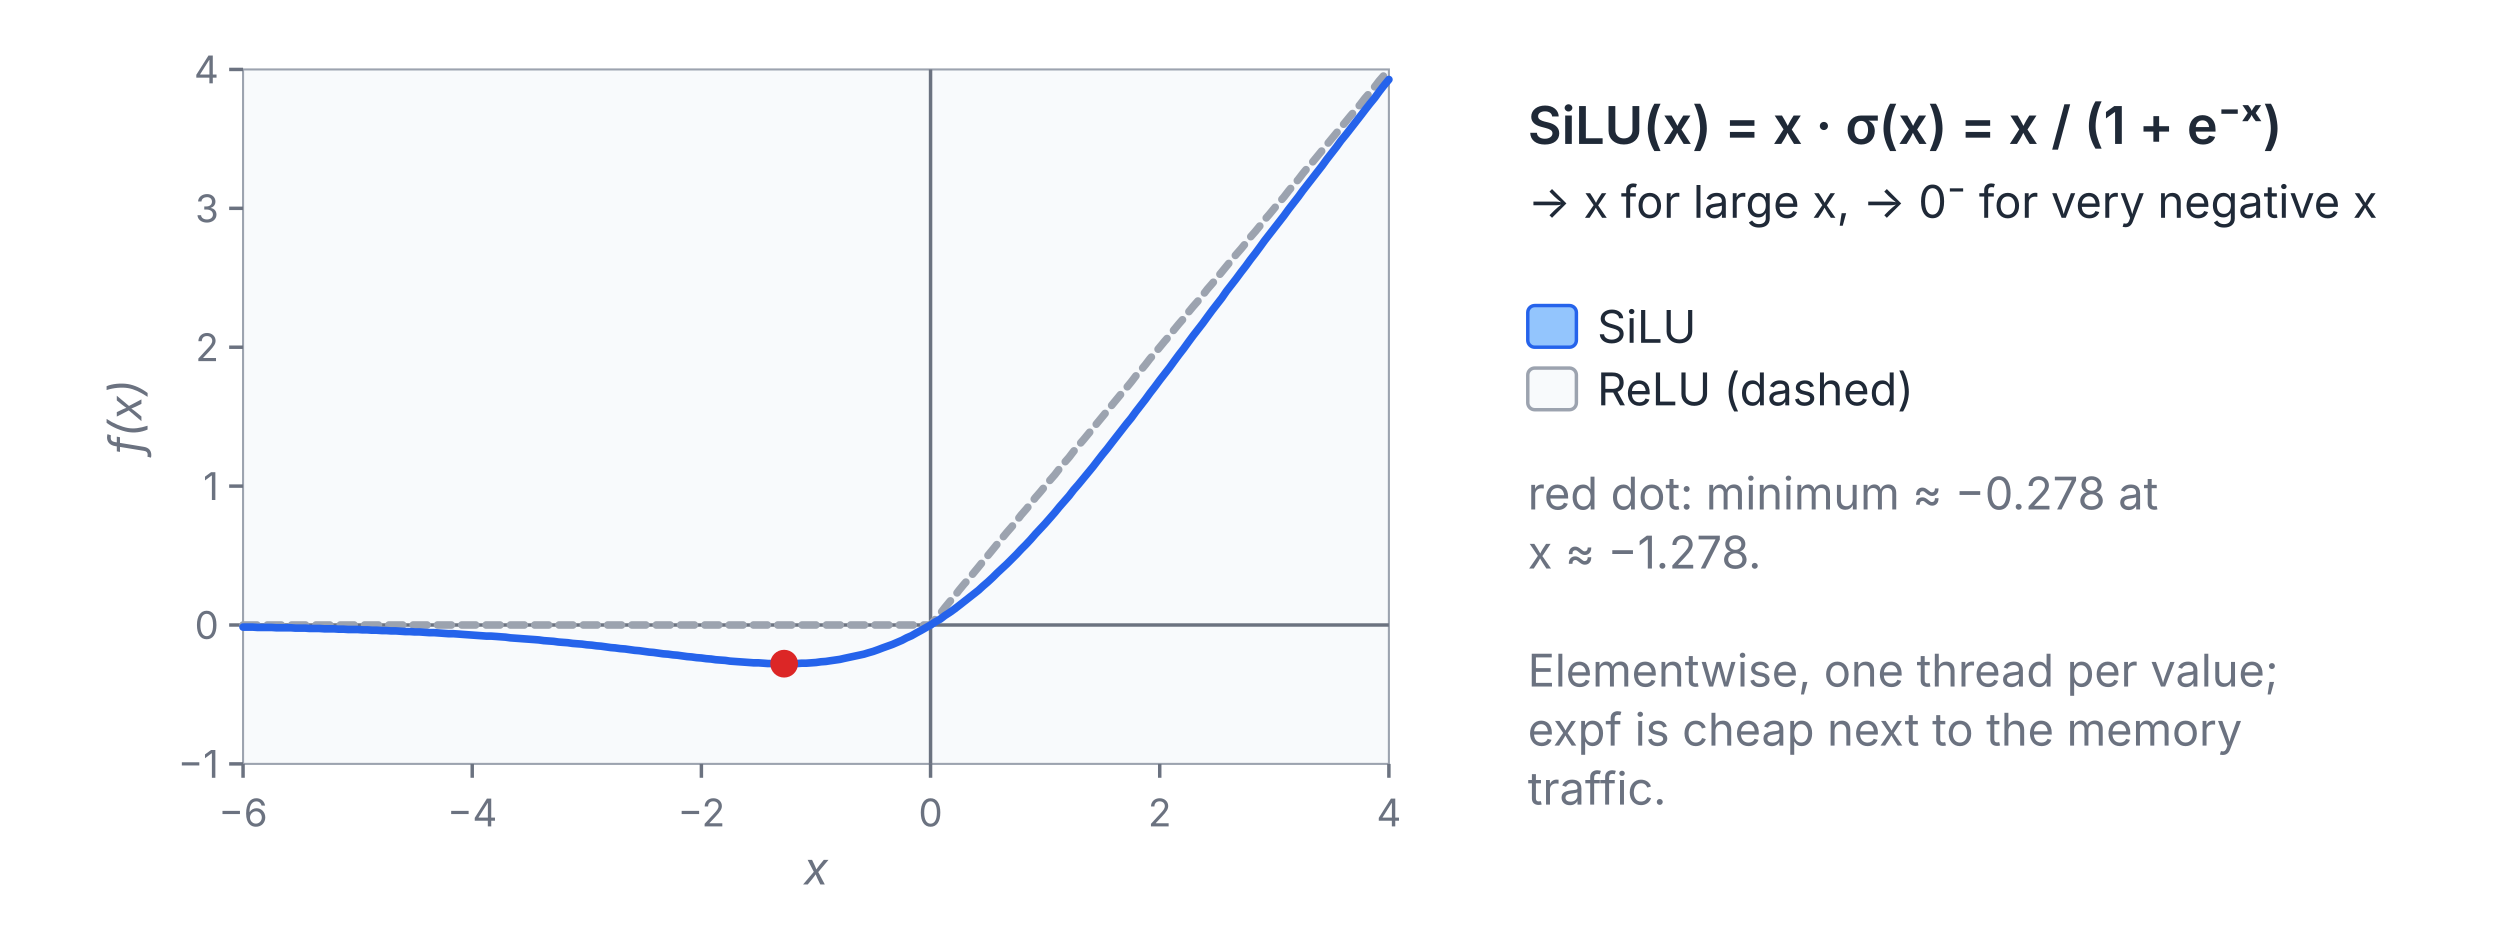
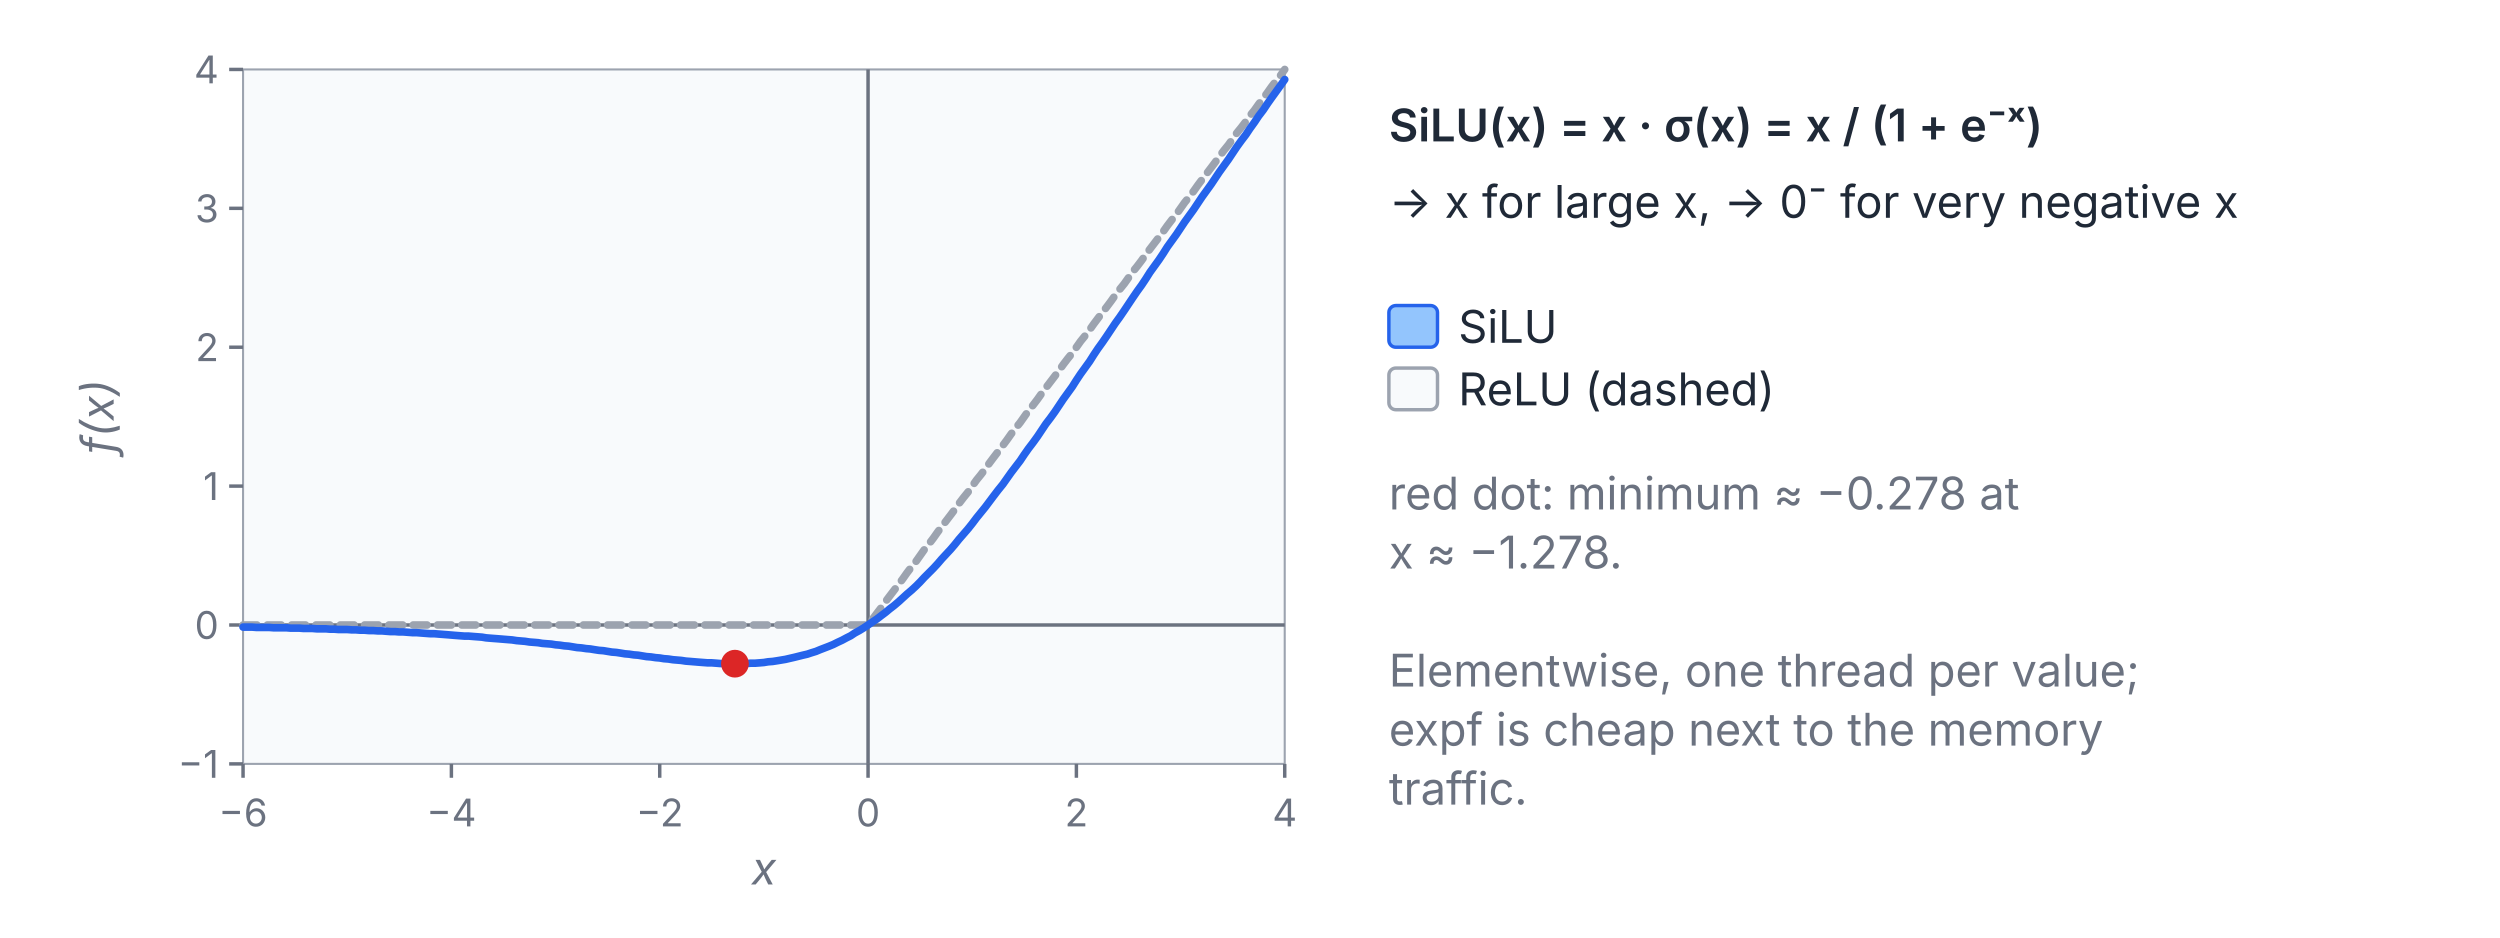
<svg xmlns="http://www.w3.org/2000/svg" viewBox="0 0 720 270" width="720" height="270" class="fig-svg" role="img">
  <style>.fig-paper{fill:var(--fig-paper,#ffffff)}.fig-panel{fill:var(--fig-panel,#f8fafc)}.fig-none{fill:none}.s-ink{stroke:var(--fig-ink,#1f2937)}.t-ink{fill:var(--fig-ink,#1f2937)}.f-ink{fill:var(--fig-ink-soft,#f3f4f6)}.f-ink2{fill:var(--fig-ink-mid,#e5e7eb)}.k-ink{fill:var(--fig-ink,#1f2937)}.s-muted{stroke:var(--fig-muted,#6b7280)}.t-muted{fill:var(--fig-muted,#6b7280)}.f-muted{fill:var(--fig-muted-soft,#f9fafb)}.f-muted2{fill:var(--fig-muted-mid,#e5e7eb)}.k-muted{fill:var(--fig-muted,#6b7280)}.s-line{stroke:var(--fig-line,#9ca3af)}.t-line{fill:var(--fig-line,#9ca3af)}.f-line{fill:var(--fig-line-soft,#f3f4f6)}.f-line2{fill:var(--fig-line-mid,#d1d5db)}.k-line{fill:var(--fig-line,#9ca3af)}.s-a{stroke:var(--fig-a,#2563eb)}.t-a{fill:var(--fig-a,#2563eb)}.f-a{fill:var(--fig-a-soft,#dbeafe)}.f-a2{fill:var(--fig-a-mid,#93c5fd)}.k-a{fill:var(--fig-a,#2563eb)}.s-b{stroke:var(--fig-b,#c2410c)}.t-b{fill:var(--fig-b,#c2410c)}.f-b{fill:var(--fig-b-soft,#ffedd5)}.f-b2{fill:var(--fig-b-mid,#fdba74)}.k-b{fill:var(--fig-b,#c2410c)}.s-c{stroke:var(--fig-c,#15803d)}.t-c{fill:var(--fig-c,#15803d)}.f-c{fill:var(--fig-c-soft,#dcfce7)}.f-c2{fill:var(--fig-c-mid,#86efac)}.k-c{fill:var(--fig-c,#15803d)}.s-d{stroke:var(--fig-d,#7c3aed)}.t-d{fill:var(--fig-d,#7c3aed)}.f-d{fill:var(--fig-d-soft,#ede9fe)}.f-d2{fill:var(--fig-d-mid,#c4b5fd)}.k-d{fill:var(--fig-d,#7c3aed)}.s-hl{stroke:var(--fig-hl,#dc2626)}.t-hl{fill:var(--fig-hl,#dc2626)}.f-hl{fill:var(--fig-hl-soft,#fee2e2)}.f-hl2{fill:var(--fig-hl-mid,#fca5a5)}.k-hl{fill:var(--fig-hl,#dc2626)}.fig-txt{font-family:Inter,system-ui,-apple-system,'Segoe UI',sans-serif;font-size:15px}.fig-mono{font-family:'Ubuntu Mono',ui-monospace,Menlo,monospace;font-size:15px}.fig-small{font-size:13px}.fig-tiny{font-size:11px}.fig-big{font-size:17px}.fig-plate{fill:var(--fig-paper,#ffffff);fill-opacity:.92}.fig-bold{font-weight:600}.fig-it{font-style:italic}</style>
  <defs>
    <marker id="leetgpu-052-silu-ah-ink" viewBox="0 0 10 10" refX="9" refY="5" markerWidth="7" markerHeight="7" orient="auto-start-reverse">
      <path d="M0,0 L10,5 L0,10 z" class="k-ink" />
    </marker>
    <marker id="leetgpu-052-silu-ah-muted" viewBox="0 0 10 10" refX="9" refY="5" markerWidth="7" markerHeight="7" orient="auto-start-reverse">
      <path d="M0,0 L10,5 L0,10 z" class="k-muted" />
    </marker>
    <marker id="leetgpu-052-silu-ah-a" viewBox="0 0 10 10" refX="9" refY="5" markerWidth="7" markerHeight="7" orient="auto-start-reverse">
      <path d="M0,0 L10,5 L0,10 z" class="k-a" />
    </marker>
    <marker id="leetgpu-052-silu-ah-b" viewBox="0 0 10 10" refX="9" refY="5" markerWidth="7" markerHeight="7" orient="auto-start-reverse">
      <path d="M0,0 L10,5 L0,10 z" class="k-b" />
    </marker>
    <marker id="leetgpu-052-silu-ah-c" viewBox="0 0 10 10" refX="9" refY="5" markerWidth="7" markerHeight="7" orient="auto-start-reverse">
      <path d="M0,0 L10,5 L0,10 z" class="k-c" />
    </marker>
    <marker id="leetgpu-052-silu-ah-d" viewBox="0 0 10 10" refX="9" refY="5" markerWidth="7" markerHeight="7" orient="auto-start-reverse">
      <path d="M0,0 L10,5 L0,10 z" class="k-d" />
    </marker>
    <marker id="leetgpu-052-silu-ah-hl" viewBox="0 0 10 10" refX="9" refY="5" markerWidth="7" markerHeight="7" orient="auto-start-reverse">
      <path d="M0,0 L10,5 L0,10 z" class="k-hl" />
    </marker>
  </defs>
  <rect x="0" y="0" width="720" height="270" class="fig-paper" />
-   <rect x="70" y="20" width="330" height="200" rx="0" class="fig-panel s-line" stroke-width="0.6" />
-   <line x1="70" y1="180" x2="400" y2="180" class="s-muted" stroke-width="1" />
-   <line x1="268" y1="20" x2="268" y2="220" class="s-muted" stroke-width="1" />
+   <rect x="70" y="20" width="300" height="200" rx="0" class="fig-panel s-line" stroke-width="0.6" />
+   <line x1="70" y1="180" x2="370" y2="180" class="s-muted" stroke-width="1" />
+   <line x1="250" y1="20" x2="250" y2="220" class="s-muted" stroke-width="1" />
  <line x1="70" y1="220" x2="70" y2="224" class="s-muted" stroke-width="1" />
  <text x="70" y="234" text-anchor="middle" dominant-baseline="central" class="fig-txt t-muted fig-tiny">−6</text>
-   <line x1="136" y1="220" x2="136" y2="224" class="s-muted" stroke-width="1" />
-   <text x="136" y="234" text-anchor="middle" dominant-baseline="central" class="fig-txt t-muted fig-tiny">−4</text>
-   <line x1="202" y1="220" x2="202" y2="224" class="s-muted" stroke-width="1" />
-   <text x="202" y="234" text-anchor="middle" dominant-baseline="central" class="fig-txt t-muted fig-tiny">−2</text>
-   <line x1="268" y1="220" x2="268" y2="224" class="s-muted" stroke-width="1" />
-   <text x="268" y="234" text-anchor="middle" dominant-baseline="central" class="fig-txt t-muted fig-tiny">0</text>
-   <line x1="334" y1="220" x2="334" y2="224" class="s-muted" stroke-width="1" />
-   <text x="334" y="234" text-anchor="middle" dominant-baseline="central" class="fig-txt t-muted fig-tiny">2</text>
-   <line x1="400" y1="220" x2="400" y2="224" class="s-muted" stroke-width="1" />
-   <text x="400" y="234" text-anchor="middle" dominant-baseline="central" class="fig-txt t-muted fig-tiny">4</text>
+   <line x1="130" y1="220" x2="130" y2="224" class="s-muted" stroke-width="1" />
+   <text x="130" y="234" text-anchor="middle" dominant-baseline="central" class="fig-txt t-muted fig-tiny">−4</text>
+   <line x1="190" y1="220" x2="190" y2="224" class="s-muted" stroke-width="1" />
+   <text x="190" y="234" text-anchor="middle" dominant-baseline="central" class="fig-txt t-muted fig-tiny">−2</text>
+   <line x1="250" y1="220" x2="250" y2="224" class="s-muted" stroke-width="1" />
+   <text x="250" y="234" text-anchor="middle" dominant-baseline="central" class="fig-txt t-muted fig-tiny">0</text>
+   <line x1="310" y1="220" x2="310" y2="224" class="s-muted" stroke-width="1" />
+   <text x="310" y="234" text-anchor="middle" dominant-baseline="central" class="fig-txt t-muted fig-tiny">2</text>
+   <line x1="370" y1="220" x2="370" y2="224" class="s-muted" stroke-width="1" />
+   <text x="370" y="234" text-anchor="middle" dominant-baseline="central" class="fig-txt t-muted fig-tiny">4</text>
  <line x1="66" y1="220" x2="70" y2="220" class="s-muted" stroke-width="1" />
  <text x="63" y="220" text-anchor="end" dominant-baseline="central" class="fig-txt t-muted fig-tiny">−1</text>
  <line x1="66" y1="180" x2="70" y2="180" class="s-muted" stroke-width="1" />
  <text x="63" y="180" text-anchor="end" dominant-baseline="central" class="fig-txt t-muted fig-tiny">0</text>
  <line x1="66" y1="140" x2="70" y2="140" class="s-muted" stroke-width="1" />
  <text x="63" y="140" text-anchor="end" dominant-baseline="central" class="fig-txt t-muted fig-tiny">1</text>
  <line x1="66" y1="100" x2="70" y2="100" class="s-muted" stroke-width="1" />
  <text x="63" y="100" text-anchor="end" dominant-baseline="central" class="fig-txt t-muted fig-tiny">2</text>
  <line x1="66" y1="60" x2="70" y2="60" class="s-muted" stroke-width="1" />
  <text x="63" y="60" text-anchor="end" dominant-baseline="central" class="fig-txt t-muted fig-tiny">3</text>
  <line x1="66" y1="20" x2="70" y2="20" class="s-muted" stroke-width="1" />
  <text x="63" y="20" text-anchor="end" dominant-baseline="central" class="fig-txt t-muted fig-tiny">4</text>
-   <text x="235" y="250" text-anchor="middle" dominant-baseline="central" class="fig-txt t-muted fig-small fig-it">x</text>
-   <text x="36" y="120" text-anchor="middle" dominant-baseline="central" class="fig-txt t-muted fig-small fig-it" transform="rotate(-90 36 120)">f(x)</text>
-   <path d="M70.0,180.0 L71.4,180.0 L72.7,180.0 L74.1,180.0 L75.5,180.0 L76.9,180.0 L78.2,180.0 L79.6,180.0 L81.0,180.0 L82.4,180.0 L83.8,180.0 L85.1,180.0 L86.5,180.0 L87.9,180.0 L89.2,180.0 L90.6,180.0 L92.0,180.0 L93.4,180.0 L94.8,180.0 L96.1,180.0 L97.5,180.0 L98.9,180.0 L100.3,180.0 L101.6,180.0 L103.0,180.0 L104.4,180.0 L105.8,180.0 L107.1,180.0 L108.5,180.0 L109.9,180.0 L111.2,180.0 L112.6,180.0 L114.0,180.0 L115.4,180.0 L116.8,180.0 L118.1,180.0 L119.5,180.0 L120.9,180.0 L122.2,180.0 L123.6,180.0 L125.0,180.0 L126.4,180.0 L127.8,180.0 L129.1,180.0 L130.5,180.0 L131.9,180.0 L133.2,180.0 L134.6,180.0 L136.0,180.0 L137.4,180.0 L138.8,180.0 L140.1,180.0 L141.5,180.0 L142.9,180.0 L144.2,180.0 L145.6,180.0 L147.0,180.0 L148.4,180.0 L149.8,180.0 L151.1,180.0 L152.5,180.0 L153.9,180.0 L155.2,180.0 L156.6,180.0 L158.0,180.0 L159.4,180.0 L160.8,180.0 L162.1,180.0 L163.5,180.0 L164.9,180.0 L166.2,180.0 L167.6,180.0 L169.0,180.0 L170.4,180.0 L171.8,180.0 L173.1,180.0 L174.5,180.0 L175.9,180.0 L177.2,180.0 L178.6,180.0 L180.0,180.0 L181.4,180.0 L182.8,180.0 L184.1,180.0 L185.5,180.0 L186.9,180.0 L188.2,180.0 L189.6,180.0 L191.0,180.0 L192.4,180.0 L193.8,180.0 L195.1,180.0 L196.5,180.0 L197.9,180.0 L199.2,180.0 L200.6,180.0 L202.0,180.0 L203.4,180.0 L204.8,180.0 L206.1,180.0 L207.5,180.0 L208.9,180.0 L210.2,180.0 L211.6,180.0 L213.0,180.0 L214.4,180.0 L215.8,180.0 L217.1,180.0 L218.5,180.0 L219.9,180.0 L221.2,180.0 L222.6,180.0 L224.0,180.0 L225.4,180.0 L226.8,180.0 L228.1,180.0 L229.5,180.0 L230.9,180.0 L232.2,180.0 L233.6,180.0 L235.0,180.0 L236.4,180.0 L237.8,180.0 L239.1,180.0 L240.5,180.0 L241.9,180.0 L243.2,180.0 L244.6,180.0 L246.0,180.0 L247.4,180.0 L248.8,180.0 L250.1,180.0 L251.5,180.0 L252.9,180.0 L254.2,180.0 L255.6,180.0 L257.0,180.0 L258.4,180.0 L259.8,180.0 L261.1,180.0 L262.5,180.0 L263.9,180.0 L265.2,180.0 L266.6,180.0 L268.0,180.0 L269.4,178.3 L270.8,176.7 L272.1,175.0 L273.5,173.3 L274.9,171.7 L276.2,170.0 L277.6,168.3 L279.0,166.7 L280.4,165.0 L281.8,163.3 L283.1,161.7 L284.5,160.0 L285.9,158.3 L287.2,156.7 L288.6,155.0 L290.0,153.3 L291.4,151.7 L292.8,150.0 L294.1,148.3 L295.5,146.7 L296.9,145.0 L298.2,143.3 L299.6,141.7 L301.0,140.0 L302.4,138.3 L303.8,136.7 L305.1,135.0 L306.5,133.3 L307.9,131.7 L309.2,130.0 L310.6,128.3 L312.0,126.7 L313.4,125.0 L314.8,123.3 L316.1,121.7 L317.5,120.0 L318.9,118.3 L320.2,116.7 L321.6,115.0 L323.0,113.3 L324.4,111.7 L325.8,110.0 L327.1,108.3 L328.5,106.7 L329.9,105.0 L331.2,103.3 L332.6,101.7 L334.0,100.0 L335.4,98.3 L336.8,96.7 L338.1,95.0 L339.5,93.3 L340.9,91.7 L342.2,90.0 L343.6,88.3 L345.0,86.7 L346.4,85.0 L347.7,83.3 L349.1,81.7 L350.5,80.0 L351.9,78.3 L353.2,76.7 L354.6,75.0 L356.0,73.3 L357.4,71.7 L358.8,70.0 L360.1,68.3 L361.5,66.7 L362.9,65.0 L364.2,63.3 L365.6,61.7 L367.0,60.0 L368.4,58.3 L369.8,56.7 L371.1,55.0 L372.5,53.3 L373.9,51.7 L375.2,50.0 L376.6,48.3 L378.0,46.7 L379.4,45.0 L380.8,43.3 L382.1,41.7 L383.5,40.0 L384.9,38.3 L386.2,36.7 L387.6,35.0 L389.0,33.3 L390.4,31.7 L391.8,30.0 L393.1,28.3 L394.5,26.7 L395.9,25.0 L397.2,23.3 L398.6,21.7 L400.0,20.0" class="fig-none s-line" stroke-width="2.2" stroke-linejoin="round" stroke-linecap="round" stroke-dasharray="4 3" />
-   <path d="M70.0,180.6 L71.4,180.6 L72.7,180.6 L74.1,180.7 L75.5,180.7 L76.9,180.7 L78.2,180.7 L79.6,180.8 L81.0,180.8 L82.4,180.8 L83.8,180.8 L85.1,180.9 L86.5,180.9 L87.9,180.9 L89.2,181.0 L90.6,181.0 L92.0,181.0 L93.4,181.1 L94.8,181.1 L96.1,181.1 L97.5,181.2 L98.9,181.2 L100.3,181.3 L101.6,181.3 L103.0,181.3 L104.4,181.4 L105.8,181.4 L107.1,181.5 L108.5,181.5 L109.9,181.6 L111.2,181.6 L112.6,181.7 L114.0,181.7 L115.4,181.8 L116.8,181.9 L118.1,181.9 L119.5,182.0 L120.9,182.0 L122.2,182.1 L123.6,182.2 L125.0,182.2 L126.4,182.3 L127.8,182.4 L129.1,182.5 L130.5,182.5 L131.9,182.6 L133.2,182.7 L134.6,182.8 L136.0,182.9 L137.4,183.0 L138.8,183.1 L140.1,183.2 L141.5,183.2 L142.9,183.3 L144.2,183.4 L145.6,183.5 L147.0,183.7 L148.4,183.8 L149.8,183.9 L151.1,184.0 L152.5,184.1 L153.9,184.2 L155.2,184.3 L156.6,184.5 L158.0,184.6 L159.4,184.7 L160.8,184.9 L162.1,185.0 L163.5,185.1 L164.9,185.3 L166.2,185.4 L167.6,185.5 L169.0,185.7 L170.4,185.8 L171.8,186.0 L173.1,186.1 L174.5,186.3 L175.9,186.5 L177.2,186.6 L178.6,186.8 L180.0,186.9 L181.4,187.1 L182.8,187.3 L184.1,187.4 L185.5,187.6 L186.9,187.8 L188.2,187.9 L189.6,188.1 L191.0,188.3 L192.4,188.4 L193.8,188.6 L195.1,188.7 L196.5,188.9 L197.9,189.1 L199.2,189.2 L200.6,189.4 L202.0,189.5 L203.4,189.7 L204.8,189.8 L206.1,190.0 L207.5,190.1 L208.9,190.2 L210.2,190.4 L211.6,190.5 L213.0,190.6 L214.4,190.7 L215.8,190.8 L217.1,190.9 L218.5,190.9 L219.9,191.0 L221.2,191.1 L222.6,191.1 L224.0,191.1 L225.4,191.1 L226.8,191.1 L228.1,191.1 L229.5,191.1 L230.9,191.0 L232.2,191.0 L233.6,190.9 L235.0,190.8 L236.4,190.6 L237.8,190.5 L239.1,190.3 L240.5,190.1 L241.9,189.9 L243.2,189.6 L244.6,189.3 L246.0,189.0 L247.4,188.7 L248.8,188.4 L250.1,188.0 L251.5,187.6 L252.9,187.1 L254.2,186.6 L255.6,186.1 L257.0,185.6 L258.4,185.0 L259.8,184.4 L261.1,183.7 L262.5,183.1 L263.9,182.3 L265.2,181.6 L266.6,180.8 L268.0,180.0 L269.4,179.1 L270.8,178.3 L272.1,177.3 L273.5,176.4 L274.9,175.4 L276.2,174.4 L277.6,173.3 L279.0,172.2 L280.4,171.1 L281.8,170.0 L283.1,168.8 L284.5,167.6 L285.9,166.3 L287.2,165.0 L288.6,163.7 L290.0,162.4 L291.4,161.0 L292.8,159.6 L294.1,158.2 L295.5,156.8 L296.9,155.3 L298.2,153.8 L299.6,152.3 L301.0,150.8 L302.4,149.2 L303.8,147.6 L305.1,146.0 L306.5,144.4 L307.9,142.8 L309.2,141.1 L310.6,139.5 L312.0,137.8 L313.4,136.1 L314.8,134.4 L316.1,132.7 L317.5,130.9 L318.9,129.2 L320.2,127.5 L321.6,125.7 L323.0,123.9 L324.4,122.1 L325.8,120.4 L327.1,118.6 L328.5,116.8 L329.9,115.0 L331.2,113.2 L332.6,111.4 L334.0,109.5 L335.4,107.7 L336.8,105.9 L338.1,104.1 L339.5,102.2 L340.9,100.4 L342.2,98.6 L343.6,96.7 L345.0,94.9 L346.4,93.1 L347.7,91.3 L349.1,89.4 L350.5,87.6 L351.9,85.8 L353.2,83.9 L354.6,82.1 L356.0,80.3 L357.4,78.4 L358.8,76.6 L360.1,74.8 L361.5,73.0 L362.9,71.1 L364.2,69.3 L365.6,67.5 L367.0,65.7 L368.4,63.9 L369.8,62.1 L371.1,60.3 L372.5,58.5 L373.9,56.7 L375.2,54.9 L376.6,53.1 L378.0,51.3 L379.4,49.5 L380.8,47.7 L382.1,45.9 L383.5,44.1 L384.9,42.3 L386.2,40.5 L387.6,38.8 L389.0,37.0 L390.4,35.2 L391.8,33.4 L393.1,31.7 L394.5,29.9 L395.9,28.2 L397.2,26.4 L398.6,24.6 L400.0,22.9" class="fig-none s-a" stroke-width="2.2" stroke-linejoin="round" stroke-linecap="round" />
-   <circle cx="225.83" cy="191.14" r="4" class="k-hl" stroke-width="1" />
-   <text x="440" y="36" text-anchor="start" dominant-baseline="central" class="fig-txt t-ink fig-bold">SiLU(x) = x · σ(x) = x / (1 + e⁻ˣ)</text>
-   <text x="440" y="58" text-anchor="start" dominant-baseline="central" class="fig-txt t-ink fig-small">→ x for large x, → 0⁻ for very negative x</text>
-   <rect x="440" y="88" width="14" height="12" rx="2" class="f-a2 s-a" stroke-width="1" />
-   <text x="460" y="94" text-anchor="start" dominant-baseline="central" class="fig-txt t-ink fig-small">SiLU</text>
-   <rect x="440" y="106" width="14" height="12" rx="2" class="fig-panel s-line" stroke-width="1" />
-   <text x="460" y="112" text-anchor="start" dominant-baseline="central" class="fig-txt t-ink fig-small">ReLU (dashed)</text>
-   <text x="440" y="142" text-anchor="start" dominant-baseline="central" class="fig-txt t-muted fig-small">red dot: minimum ≈ −0.278 at</text>
-   <text x="440" y="159" text-anchor="start" dominant-baseline="central" class="fig-txt t-muted fig-small">x ≈ −1.278.</text>
-   <text x="440" y="193" text-anchor="start" dominant-baseline="central" class="fig-txt t-muted fig-small">Elementwise, one thread per value;</text>
-   <text x="440" y="210" text-anchor="start" dominant-baseline="central" class="fig-txt t-muted fig-small">expf is cheap next to the memory</text>
-   <text x="440" y="227" text-anchor="start" dominant-baseline="central" class="fig-txt t-muted fig-small">traffic.</text>
+   <text x="220" y="250" text-anchor="middle" dominant-baseline="central" class="fig-txt t-muted fig-small fig-it">x</text>
+   <text x="28" y="120" text-anchor="middle" dominant-baseline="central" class="fig-txt t-muted fig-small fig-it" transform="rotate(-90 28 120)">f(x)</text>
+   <path d="M70.0,180.0 L71.3,180.0 L72.5,180.0 L73.8,180.0 L75.0,180.0 L76.2,180.0 L77.5,180.0 L78.8,180.0 L80.0,180.0 L81.2,180.0 L82.5,180.0 L83.7,180.0 L85.0,180.0 L86.2,180.0 L87.5,180.0 L88.8,180.0 L90.0,180.0 L91.2,180.0 L92.5,180.0 L93.8,180.0 L95.0,180.0 L96.2,180.0 L97.5,180.0 L98.7,180.0 L100.0,180.0 L101.3,180.0 L102.5,180.0 L103.8,180.0 L105.0,180.0 L106.2,180.0 L107.5,180.0 L108.8,180.0 L110.0,180.0 L111.2,180.0 L112.5,180.0 L113.8,180.0 L115.0,180.0 L116.2,180.0 L117.5,180.0 L118.8,180.0 L120.0,180.0 L121.2,180.0 L122.5,180.0 L123.8,180.0 L125.0,180.0 L126.2,180.0 L127.5,180.0 L128.8,180.0 L130.0,180.0 L131.2,180.0 L132.5,180.0 L133.8,180.0 L135.0,180.0 L136.2,180.0 L137.5,180.0 L138.8,180.0 L140.0,180.0 L141.2,180.0 L142.5,180.0 L143.8,180.0 L145.0,180.0 L146.2,180.0 L147.5,180.0 L148.8,180.0 L150.0,180.0 L151.2,180.0 L152.5,180.0 L153.8,180.0 L155.0,180.0 L156.2,180.0 L157.5,180.0 L158.8,180.0 L160.0,180.0 L161.2,180.0 L162.5,180.0 L163.8,180.0 L165.0,180.0 L166.2,180.0 L167.5,180.0 L168.8,180.0 L170.0,180.0 L171.2,180.0 L172.5,180.0 L173.8,180.0 L175.0,180.0 L176.2,180.0 L177.5,180.0 L178.8,180.0 L180.0,180.0 L181.2,180.0 L182.5,180.0 L183.8,180.0 L185.0,180.0 L186.2,180.0 L187.5,180.0 L188.8,180.0 L190.0,180.0 L191.2,180.0 L192.5,180.0 L193.8,180.0 L195.0,180.0 L196.2,180.0 L197.5,180.0 L198.8,180.0 L200.0,180.0 L201.2,180.0 L202.5,180.0 L203.8,180.0 L205.0,180.0 L206.3,180.0 L207.5,180.0 L208.8,180.0 L210.0,180.0 L211.2,180.0 L212.5,180.0 L213.8,180.0 L215.0,180.0 L216.2,180.0 L217.5,180.0 L218.8,180.0 L220.0,180.0 L221.2,180.0 L222.5,180.0 L223.8,180.0 L225.0,180.0 L226.2,180.0 L227.5,180.0 L228.8,180.0 L230.0,180.0 L231.2,180.0 L232.5,180.0 L233.7,180.0 L235.0,180.0 L236.2,180.0 L237.5,180.0 L238.8,180.0 L240.0,180.0 L241.2,180.0 L242.5,180.0 L243.8,180.0 L245.0,180.0 L246.2,180.0 L247.5,180.0 L248.8,180.0 L250.0,180.0 L251.3,178.3 L252.5,176.7 L253.8,175.0 L255.0,173.3 L256.2,171.7 L257.5,170.0 L258.8,168.3 L260.0,166.7 L261.2,165.0 L262.5,163.3 L263.8,161.7 L265.0,160.0 L266.2,158.3 L267.5,156.7 L268.8,155.0 L270.0,153.3 L271.2,151.7 L272.5,150.0 L273.8,148.3 L275.0,146.7 L276.2,145.0 L277.5,143.3 L278.8,141.7 L280.0,140.0 L281.2,138.3 L282.5,136.7 L283.8,135.0 L285.0,133.3 L286.2,131.7 L287.5,130.0 L288.8,128.3 L290.0,126.7 L291.2,125.0 L292.5,123.3 L293.8,121.7 L295.0,120.0 L296.2,118.3 L297.5,116.7 L298.8,115.0 L300.0,113.3 L301.2,111.7 L302.5,110.0 L303.8,108.3 L305.0,106.7 L306.2,105.0 L307.5,103.3 L308.8,101.7 L310.0,100.0 L311.2,98.3 L312.5,96.7 L313.8,95.0 L315.0,93.3 L316.2,91.7 L317.5,90.0 L318.8,88.3 L320.0,86.7 L321.2,85.0 L322.5,83.3 L323.8,81.7 L325.0,80.0 L326.2,78.3 L327.5,76.7 L328.8,75.0 L330.0,73.3 L331.2,71.7 L332.5,70.0 L333.8,68.3 L335.0,66.7 L336.2,65.0 L337.5,63.3 L338.8,61.7 L340.0,60.0 L341.2,58.3 L342.5,56.7 L343.8,55.0 L345.0,53.3 L346.2,51.7 L347.5,50.0 L348.8,48.3 L350.0,46.7 L351.2,45.0 L352.5,43.3 L353.8,41.7 L355.0,40.0 L356.2,38.3 L357.5,36.7 L358.8,35.0 L360.0,33.3 L361.3,31.7 L362.5,30.0 L363.8,28.3 L365.0,26.7 L366.2,25.0 L367.5,23.3 L368.8,21.7 L370.0,20.0" class="fig-none s-line" stroke-width="2.2" stroke-linejoin="round" stroke-linecap="round" stroke-dasharray="4 3" />
+   <path d="M70.0,180.6 L71.3,180.6 L72.5,180.6 L73.8,180.7 L75.0,180.7 L76.2,180.7 L77.5,180.7 L78.8,180.8 L80.0,180.8 L81.2,180.8 L82.5,180.8 L83.7,180.9 L85.0,180.9 L86.2,180.9 L87.5,181.0 L88.8,181.0 L90.0,181.0 L91.2,181.1 L92.5,181.1 L93.8,181.1 L95.0,181.2 L96.2,181.2 L97.5,181.3 L98.7,181.3 L100.0,181.3 L101.3,181.4 L102.5,181.4 L103.8,181.5 L105.0,181.5 L106.2,181.6 L107.5,181.6 L108.8,181.7 L110.0,181.7 L111.2,181.8 L112.5,181.9 L113.8,181.9 L115.0,182.0 L116.2,182.0 L117.5,182.1 L118.8,182.2 L120.0,182.2 L121.2,182.3 L122.5,182.4 L123.8,182.5 L125.0,182.5 L126.2,182.6 L127.5,182.7 L128.8,182.8 L130.0,182.9 L131.2,183.0 L132.5,183.1 L133.8,183.2 L135.0,183.2 L136.2,183.3 L137.5,183.4 L138.8,183.5 L140.0,183.7 L141.2,183.8 L142.5,183.9 L143.8,184.0 L145.0,184.1 L146.2,184.2 L147.5,184.3 L148.8,184.5 L150.0,184.6 L151.2,184.7 L152.5,184.9 L153.8,185.0 L155.0,185.1 L156.2,185.3 L157.5,185.4 L158.8,185.5 L160.0,185.7 L161.2,185.8 L162.5,186.0 L163.8,186.1 L165.0,186.3 L166.2,186.5 L167.5,186.6 L168.8,186.8 L170.0,186.9 L171.2,187.1 L172.5,187.3 L173.8,187.4 L175.0,187.6 L176.2,187.8 L177.5,187.9 L178.8,188.1 L180.0,188.3 L181.2,188.4 L182.5,188.6 L183.8,188.7 L185.0,188.9 L186.2,189.1 L187.5,189.2 L188.8,189.4 L190.0,189.5 L191.2,189.7 L192.5,189.8 L193.8,190.0 L195.0,190.1 L196.2,190.2 L197.5,190.4 L198.8,190.5 L200.0,190.6 L201.2,190.7 L202.5,190.8 L203.8,190.9 L205.0,190.9 L206.3,191.0 L207.5,191.1 L208.8,191.1 L210.0,191.1 L211.2,191.1 L212.5,191.1 L213.8,191.1 L215.0,191.1 L216.2,191.0 L217.5,191.0 L218.8,190.9 L220.0,190.8 L221.2,190.6 L222.5,190.5 L223.8,190.3 L225.0,190.1 L226.2,189.9 L227.5,189.6 L228.8,189.3 L230.0,189.0 L231.2,188.7 L232.5,188.4 L233.7,188.0 L235.0,187.6 L236.2,187.1 L237.5,186.6 L238.8,186.1 L240.0,185.6 L241.2,185.0 L242.5,184.4 L243.8,183.7 L245.0,183.1 L246.2,182.3 L247.5,181.6 L248.8,180.8 L250.0,180.0 L251.3,179.1 L252.5,178.3 L253.8,177.3 L255.0,176.4 L256.2,175.4 L257.5,174.4 L258.8,173.3 L260.0,172.2 L261.2,171.1 L262.5,170.0 L263.8,168.8 L265.0,167.6 L266.2,166.3 L267.5,165.0 L268.8,163.7 L270.0,162.4 L271.2,161.0 L272.5,159.6 L273.8,158.2 L275.0,156.8 L276.2,155.3 L277.5,153.8 L278.8,152.3 L280.0,150.8 L281.2,149.2 L282.5,147.6 L283.8,146.0 L285.0,144.4 L286.2,142.8 L287.5,141.1 L288.8,139.5 L290.0,137.8 L291.2,136.1 L292.5,134.4 L293.8,132.7 L295.0,130.9 L296.2,129.2 L297.5,127.5 L298.8,125.7 L300.0,123.9 L301.2,122.1 L302.5,120.4 L303.8,118.6 L305.0,116.8 L306.2,115.0 L307.5,113.2 L308.8,111.4 L310.0,109.5 L311.2,107.7 L312.5,105.9 L313.8,104.1 L315.0,102.2 L316.2,100.4 L317.5,98.6 L318.8,96.7 L320.0,94.9 L321.2,93.1 L322.5,91.3 L323.8,89.4 L325.0,87.6 L326.2,85.8 L327.5,83.9 L328.8,82.1 L330.0,80.3 L331.2,78.4 L332.5,76.6 L333.8,74.8 L335.0,73.0 L336.2,71.1 L337.5,69.3 L338.8,67.5 L340.0,65.7 L341.2,63.9 L342.5,62.1 L343.8,60.3 L345.0,58.5 L346.2,56.7 L347.5,54.9 L348.8,53.1 L350.0,51.3 L351.2,49.5 L352.5,47.7 L353.8,45.9 L355.0,44.1 L356.2,42.3 L357.5,40.5 L358.8,38.8 L360.0,37.0 L361.3,35.2 L362.5,33.4 L363.8,31.7 L365.0,29.9 L366.2,28.2 L367.5,26.4 L368.8,24.6 L370.0,22.9" class="fig-none s-a" stroke-width="2.2" stroke-linejoin="round" stroke-linecap="round" />
+   <circle cx="211.66" cy="191.14" r="4" class="k-hl" stroke-width="1" />
+   <text x="400" y="36" text-anchor="start" dominant-baseline="central" class="fig-txt t-ink fig-small fig-bold">SiLU(x) = x · σ(x) = x / (1 + e⁻ˣ)</text>
+   <text x="400" y="58" text-anchor="start" dominant-baseline="central" class="fig-txt t-ink fig-small">→ x for large x, → 0⁻ for very negative x</text>
+   <rect x="400" y="88" width="14" height="12" rx="2" class="f-a2 s-a" stroke-width="1" />
+   <text x="420" y="94" text-anchor="start" dominant-baseline="central" class="fig-txt t-ink fig-small">SiLU</text>
+   <rect x="400" y="106" width="14" height="12" rx="2" class="fig-panel s-line" stroke-width="1" />
+   <text x="420" y="112" text-anchor="start" dominant-baseline="central" class="fig-txt t-ink fig-small">ReLU (dashed)</text>
+   <text x="400" y="142" text-anchor="start" dominant-baseline="central" class="fig-txt t-muted fig-small">red dot: minimum ≈ −0.278 at</text>
+   <text x="400" y="159" text-anchor="start" dominant-baseline="central" class="fig-txt t-muted fig-small">x ≈ −1.278.</text>
+   <text x="400" y="193" text-anchor="start" dominant-baseline="central" class="fig-txt t-muted fig-small">Elementwise, one thread per value;</text>
+   <text x="400" y="210" text-anchor="start" dominant-baseline="central" class="fig-txt t-muted fig-small">expf is cheap next to the memory</text>
+   <text x="400" y="227" text-anchor="start" dominant-baseline="central" class="fig-txt t-muted fig-small">traffic.</text>
</svg>
